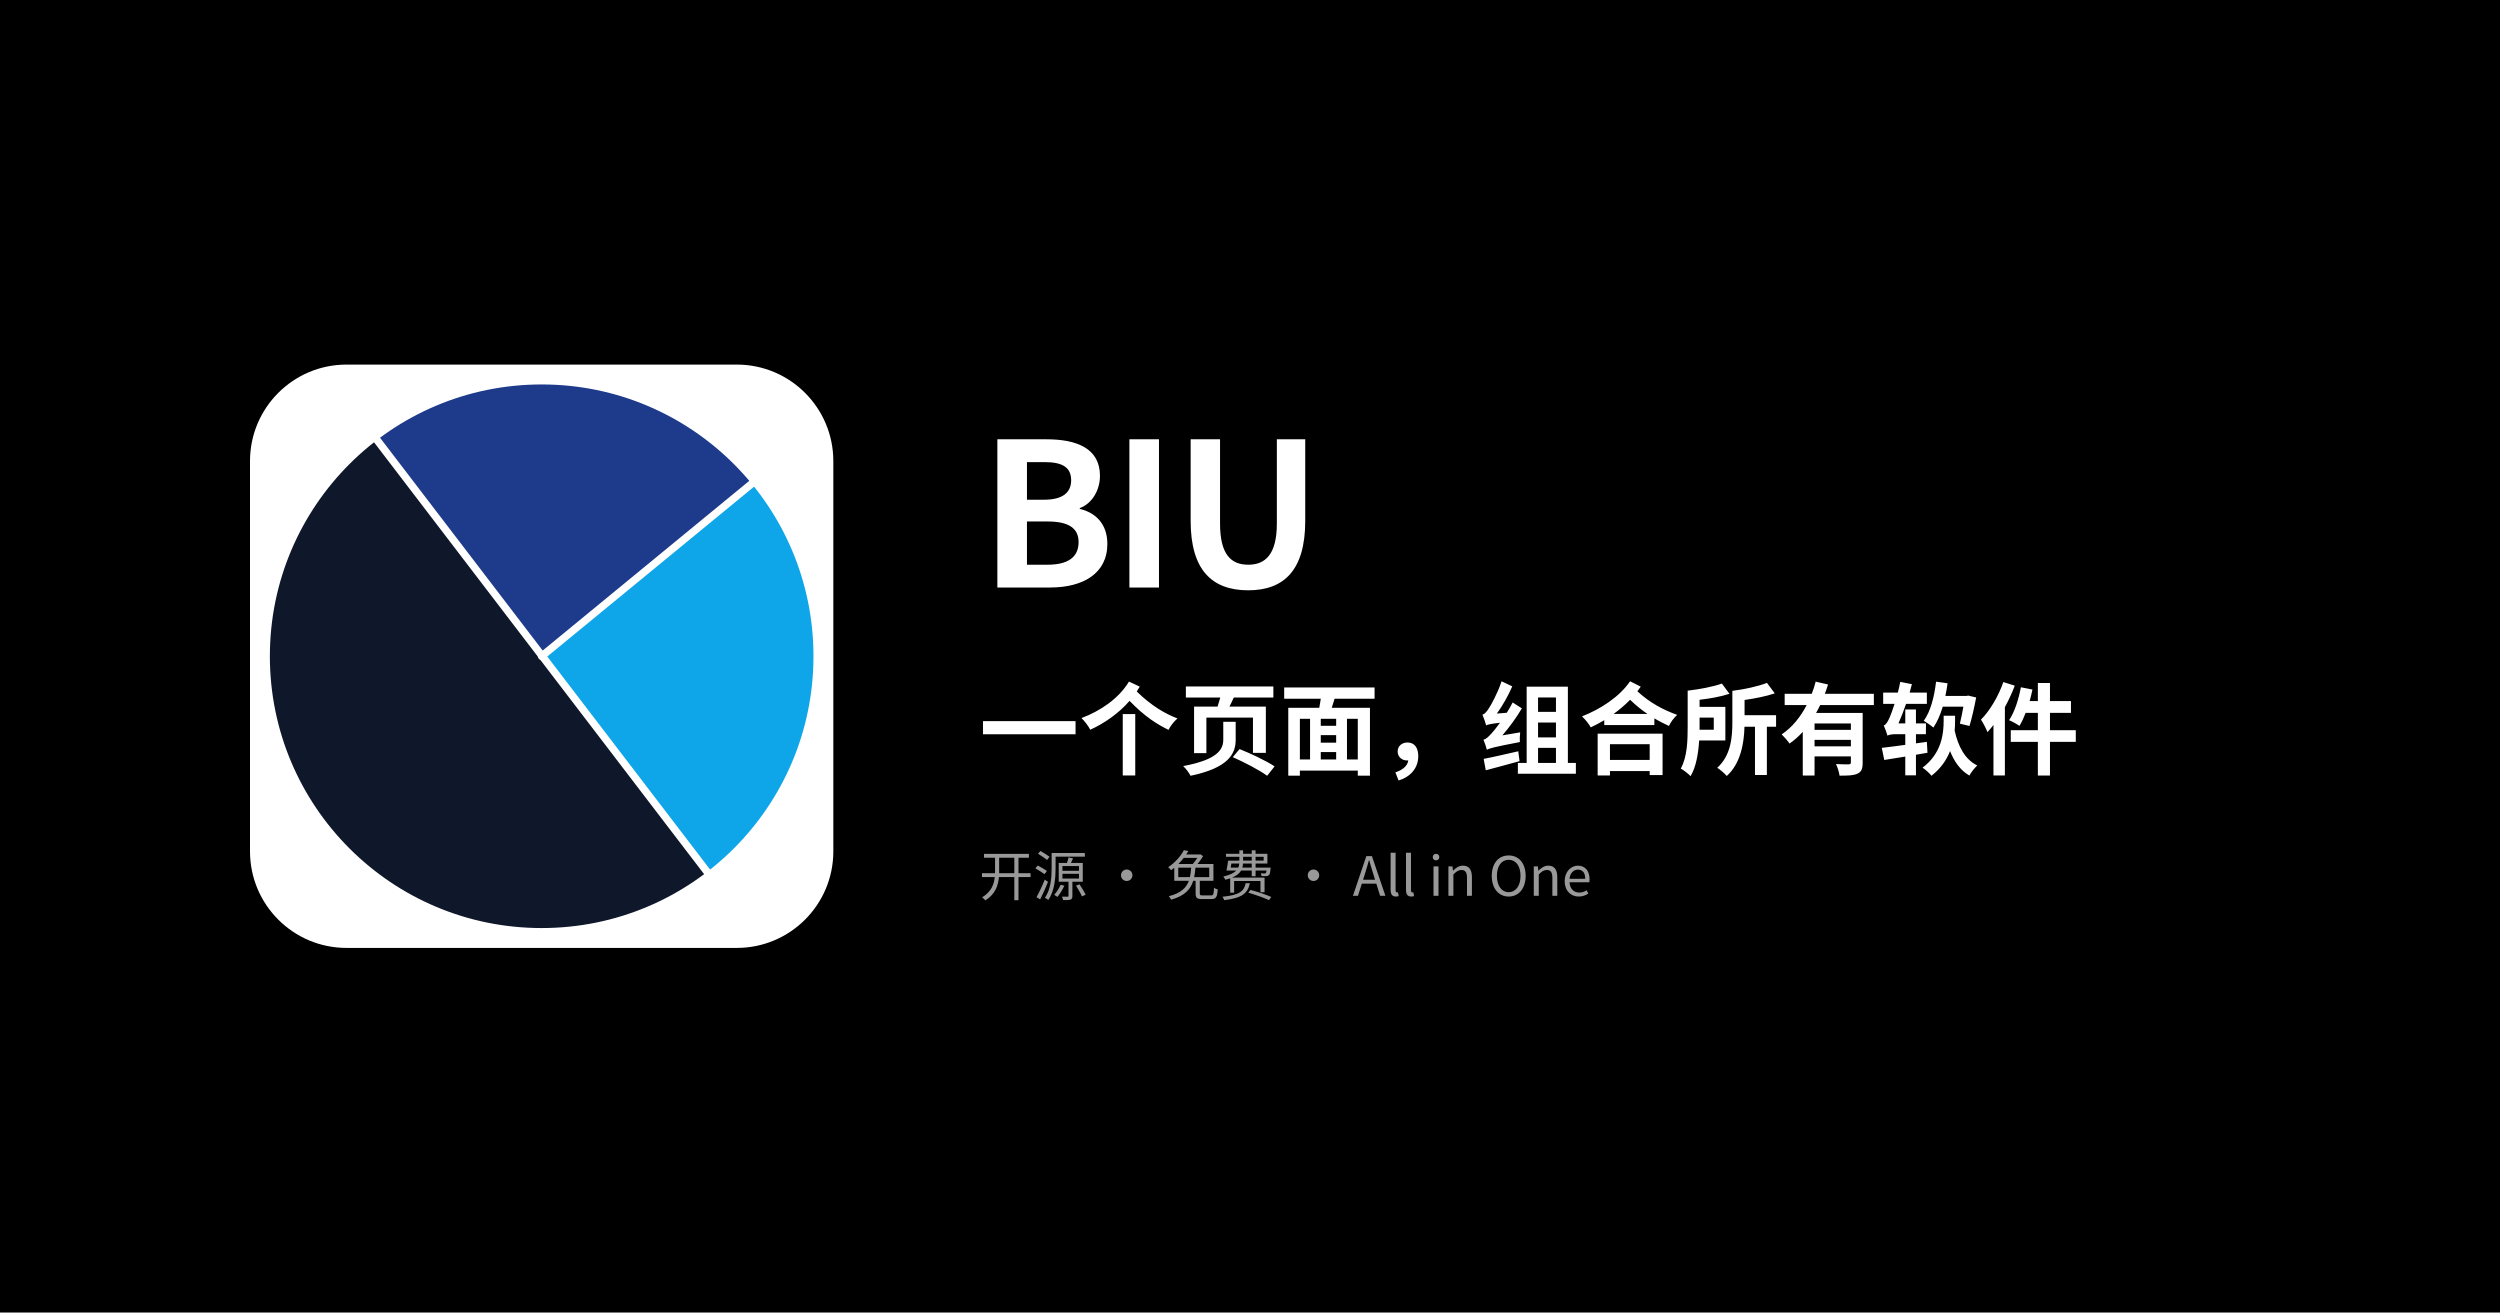
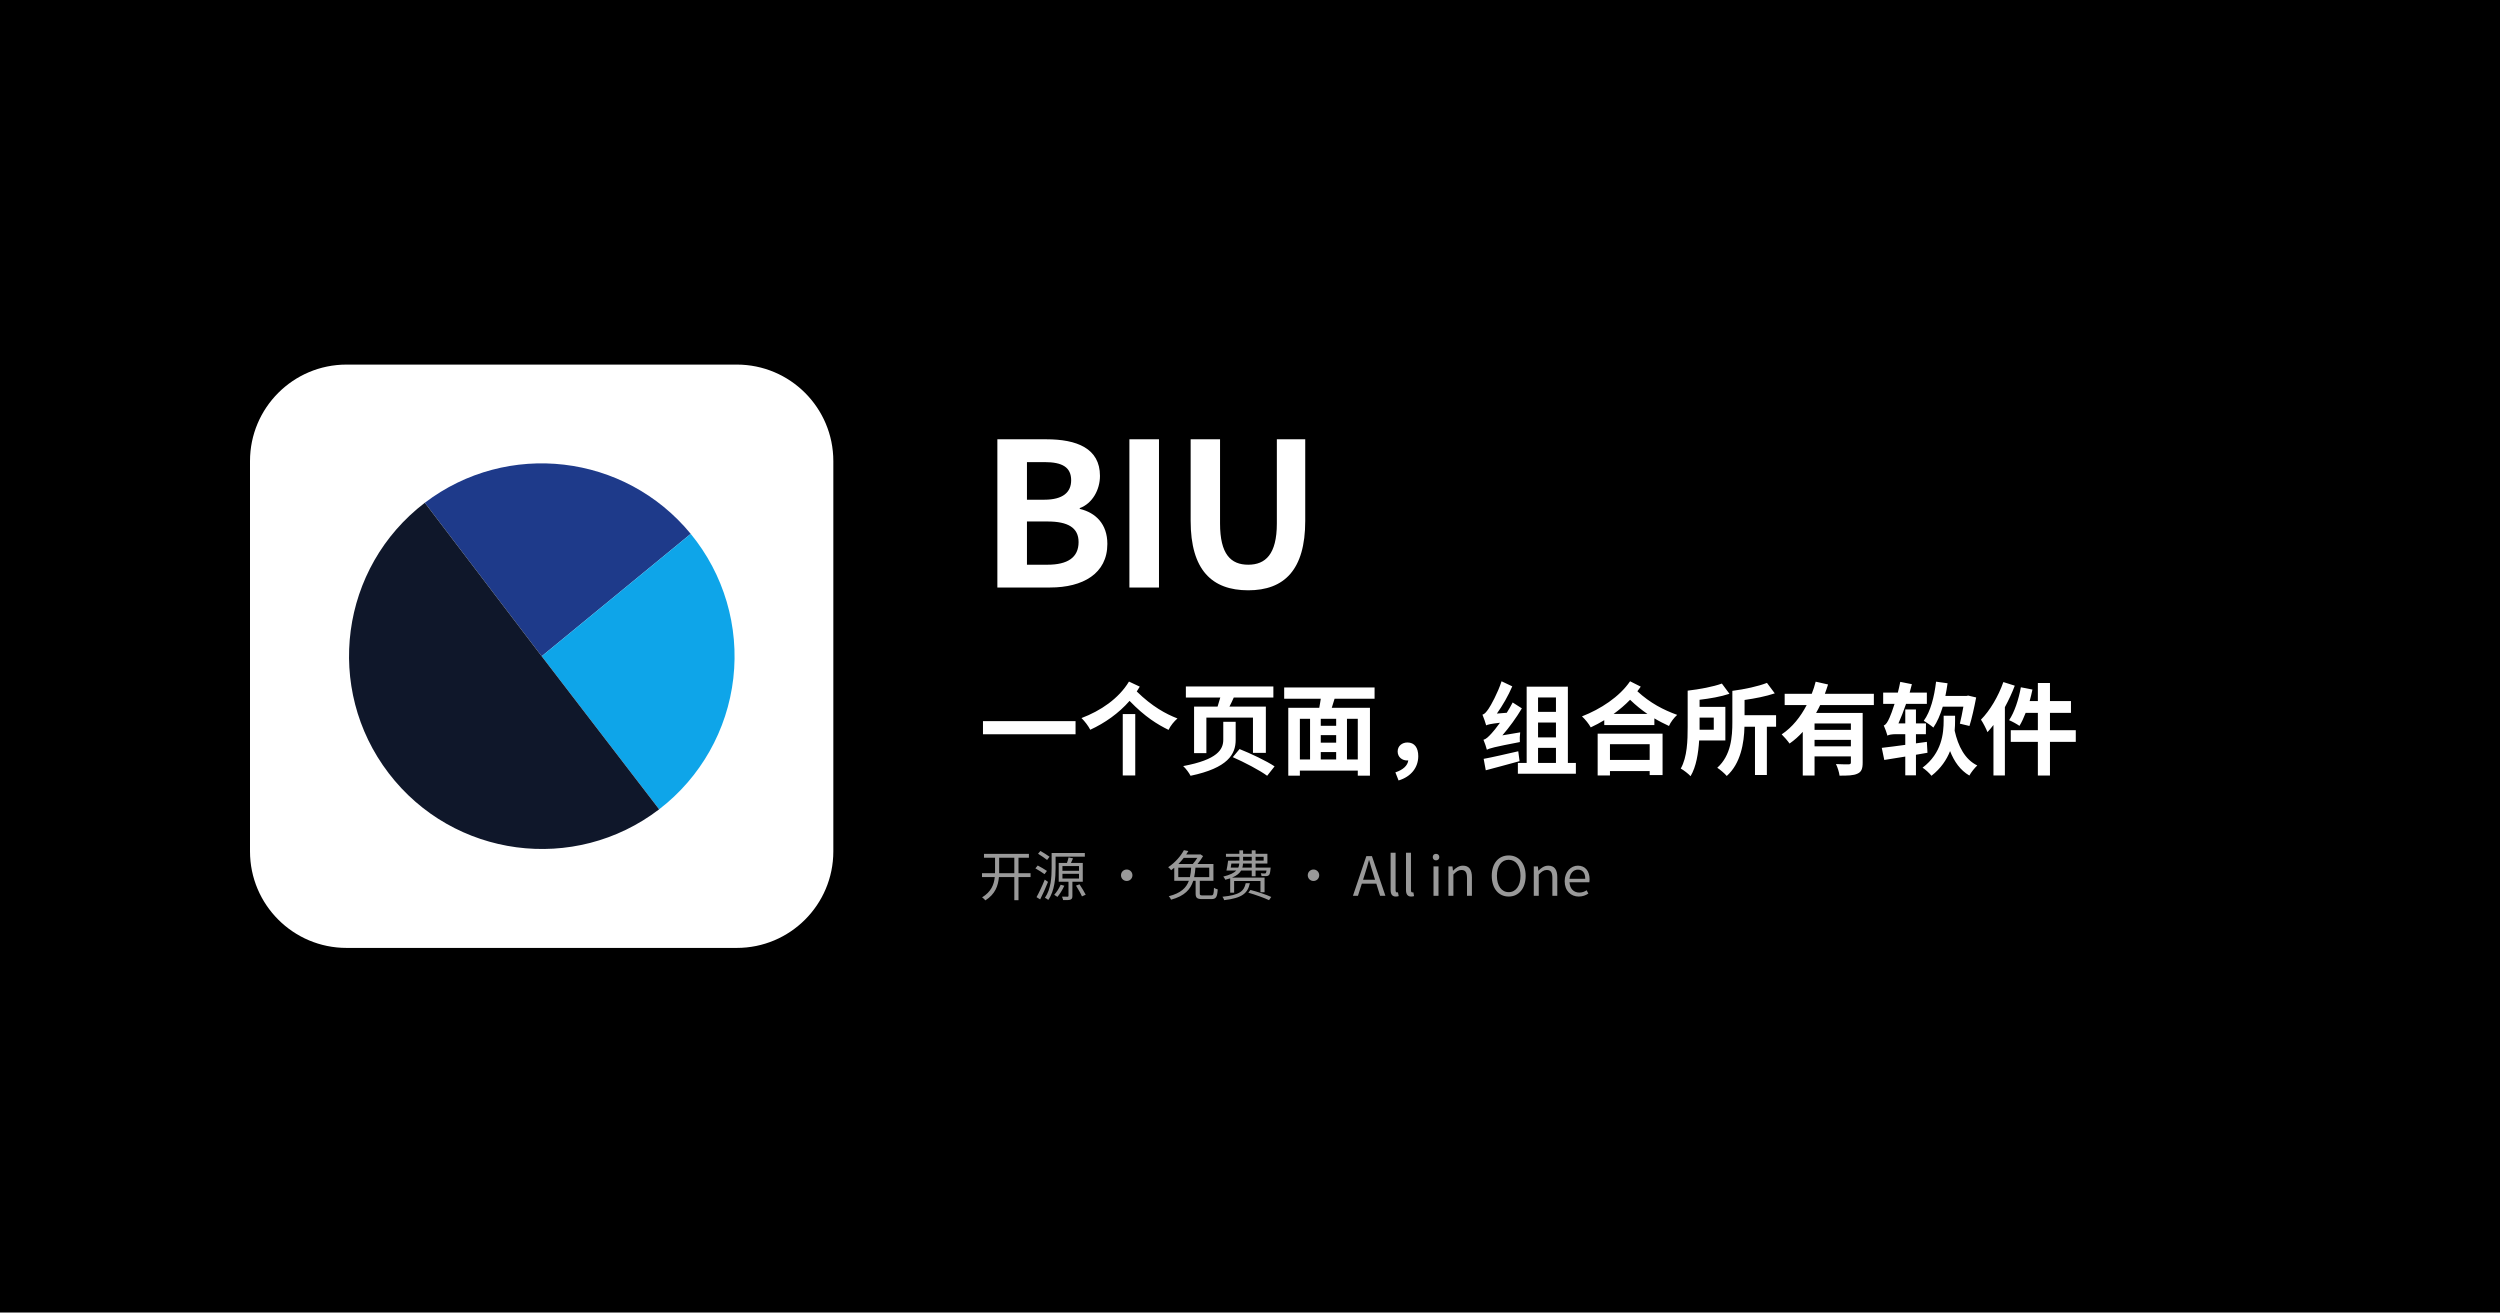
<svg xmlns="http://www.w3.org/2000/svg" viewBox="0 0 1200 630" width="1200" height="630">
  <rect width="1200" height="630" fill="#000000" />
  <svg x="120" y="175" width="280" height="280" viewBox="160 325 580 580">
    <rect x="160" y="325" width="580" height="580" rx="96" fill="#ffffff" />
-     <path d="M 450 615 L 284.0 397.0 A 274 274 0 0 1 661.7 441.1 Z" fill="#1e3a8a" />
-     <path d="M 450 615 L 661.7 441.1 A 274 274 0 0 1 616.8 832.4 Z" fill="#0ea5e9" />
-     <path d="M 450 615 L 616.8 832.4 A 274 274 0 1 1 284.0 397.0 Z" fill="#0f172a" />
-     <circle cx="450" cy="615" r="274" fill="none" stroke="#ffffff" stroke-width="7.5" />
-     <path d="M 284.0 397.0 L 616.8 832.4" stroke="#ffffff" stroke-width="7.5" stroke-linecap="round" />
-     <path d="M 661.7 441.1 L 450 615" stroke="#ffffff" stroke-width="7.5" stroke-linecap="round" />
+     <path d="M 450 615 L 333.8 462.4 A 191.8 191.8 0 0 1 598.2 493.3 Z" fill="#1e3a8a" />
+     <path d="M 450 615 L 598.2 493.3 A 191.8 191.8 0 0 1 566.8 767.2 Z" fill="#0ea5e9" />
+     <path d="M 450 615 L 566.8 767.2 A 191.8 191.8 0 1 1 333.8 462.4 Z" fill="#0f172a" />
+     <circle cx="450" cy="615" r="191.8" fill="none" stroke="#ffffff" stroke-width="0" />
+     <path d="M 333.8 462.4 L 566.8 767.2" stroke="#ffffff" stroke-width="0" stroke-linecap="round" />
+     <path d="M 598.2 493.3 L 450 615" stroke="#ffffff" stroke-width="0" stroke-linecap="round" />
  </svg>
  <g font-family="ui-sans-serif, system-ui, -apple-system, 'PingFang SC', 'Noto Sans CJK SC', 'Microsoft YaHei', sans-serif" fill="#ffffff">
    <text x="470" y="282" font-size="96" font-weight="700" letter-spacing="-2">BIU</text>
    <text x="470" y="368" font-size="48" font-weight="600">一个页面，组合所有软件</text>
    <text x="470" y="430" font-size="26" fill-opacity=".6">开源 · 免费 · All in One</text>
  </g>
</svg>
